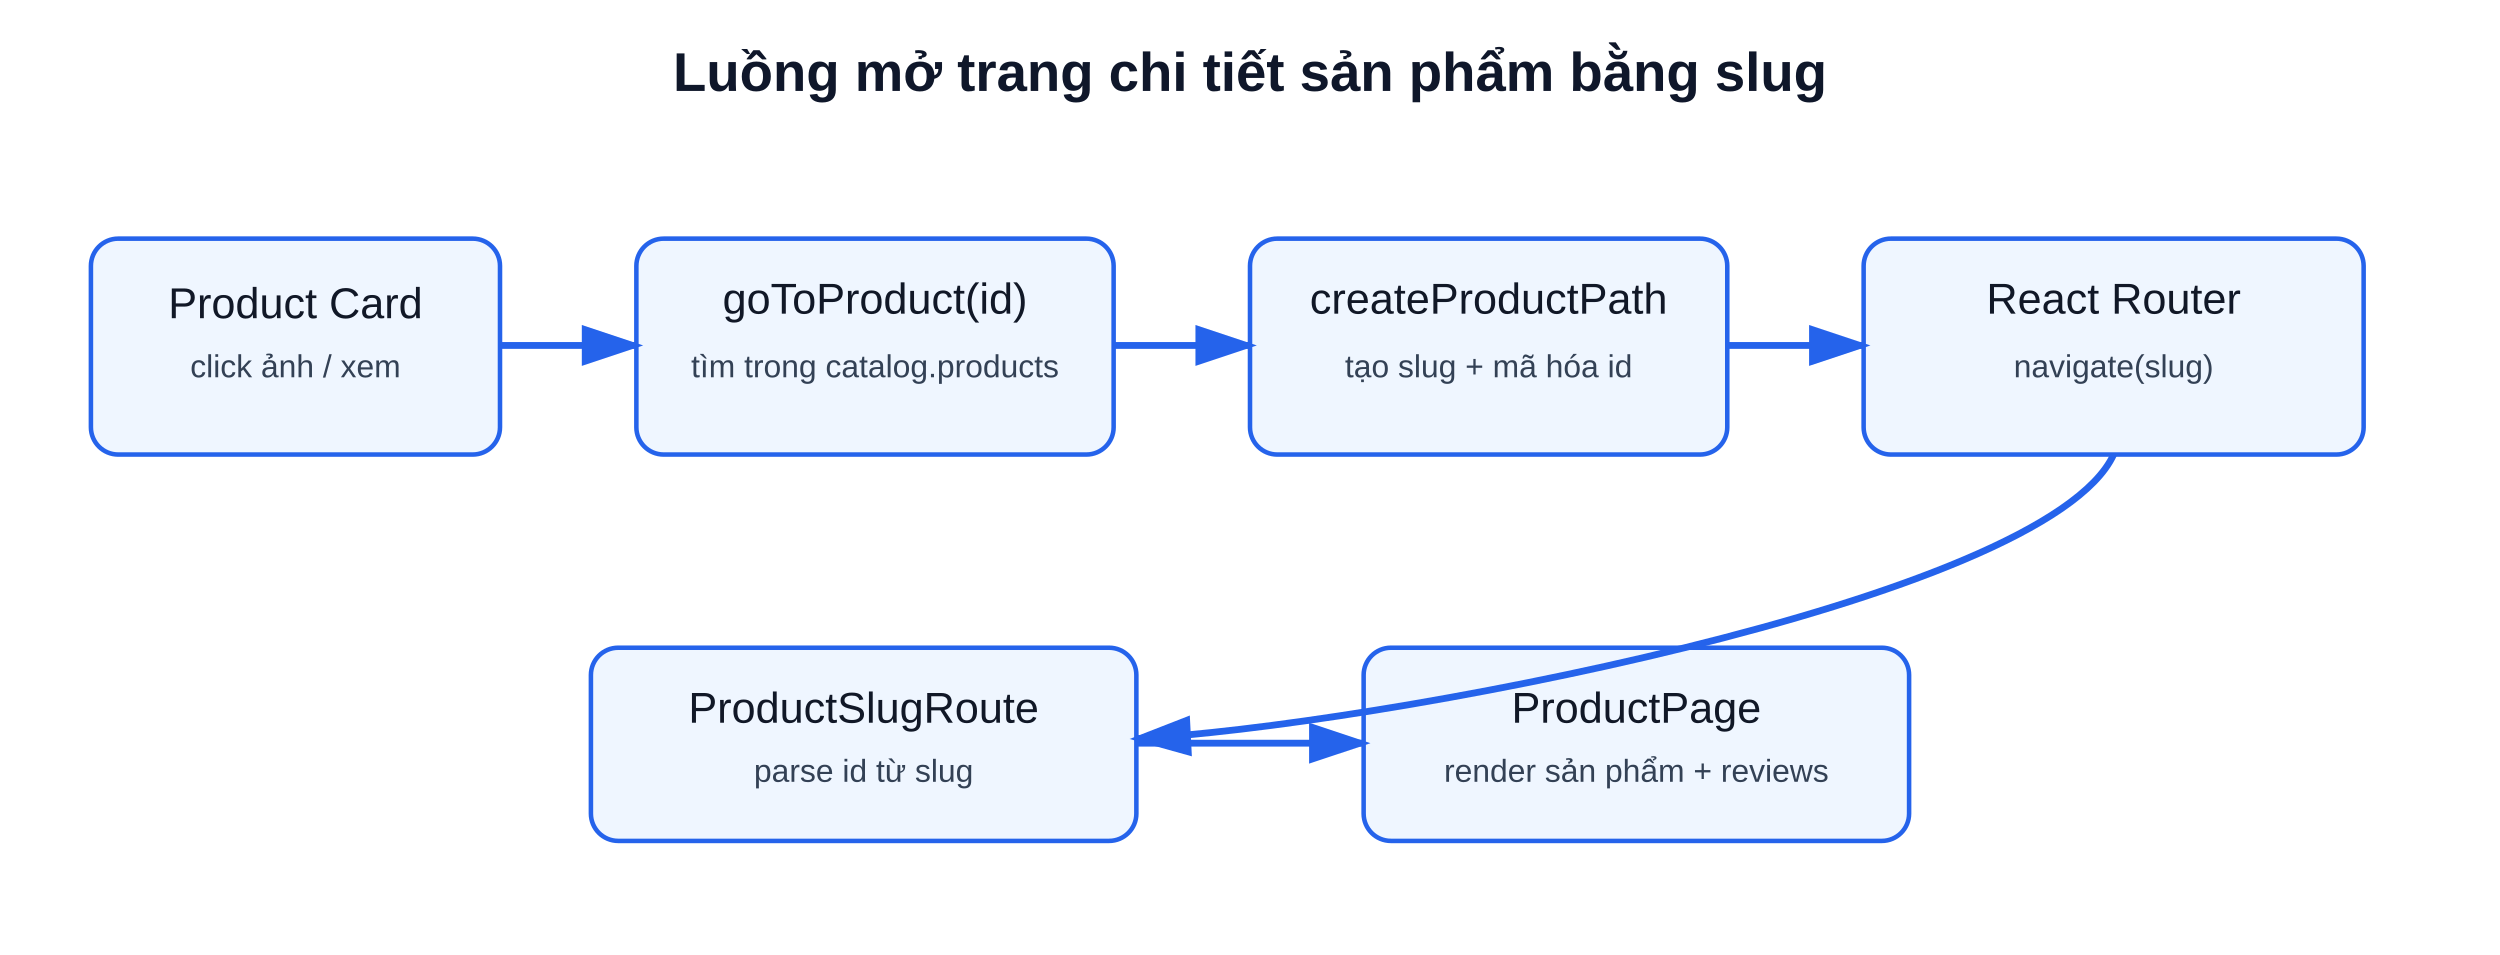
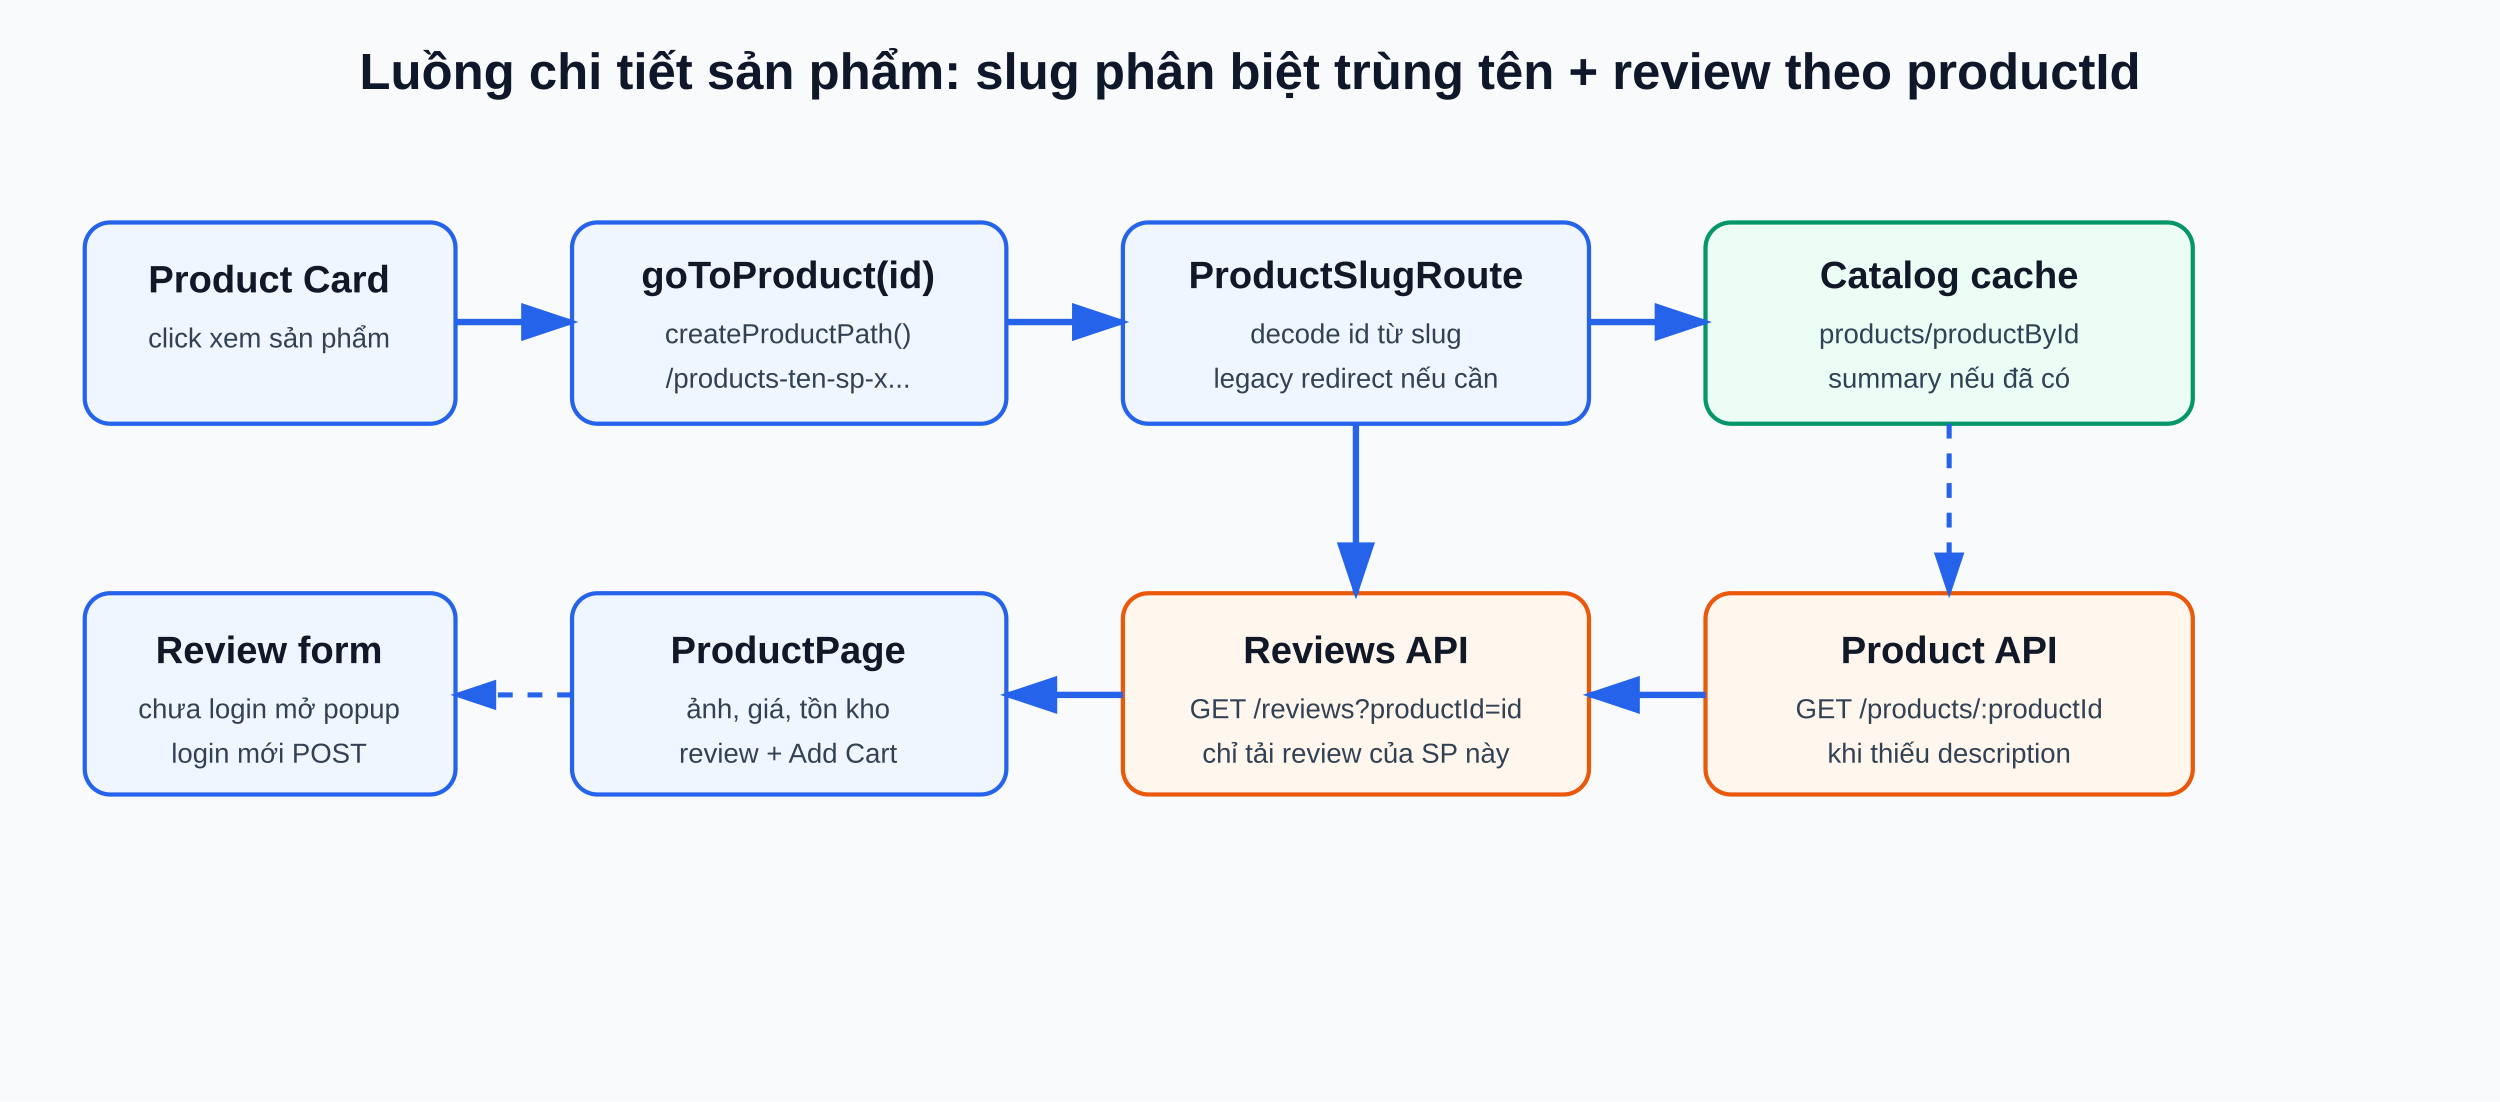
- <svg xmlns="http://www.w3.org/2000/svg" width="1100" height="420" viewBox="0 0 1100 420">
+ <svg xmlns="http://www.w3.org/2000/svg" width="1180" height="520" viewBox="0 0 1180 520" role="img" aria-labelledby="title desc">
  <defs>
    <marker id="a" markerWidth="10" markerHeight="10" refX="8" refY="3" orient="auto">
      <path d="M0,0 L0,6 L9,3 z" fill="#2563eb" />
    </marker>
  </defs>
-   <style>.box{fill:#eff6ff;stroke:#2563eb;stroke-width:2;rx:12}.t{font-family:Arial,sans-serif;font-size:19px;fill:#111827}.s{font-family:Arial,sans-serif;font-size:14px;fill:#334155}.h{font-family:Arial,sans-serif;font-size:24px;font-weight:700;fill:#0f172a}.ar{stroke:#2563eb;stroke-width:3;marker-end:url(#a);fill:none}</style>
-   <text x="550" y="40" text-anchor="middle" class="h">Luồng mở trang chi tiết sản phẩm bằng slug</text>
-   <rect x="40" y="105" width="180" height="95" class="box" />
-   <text x="130" y="140" text-anchor="middle" class="t">Product Card</text>
-   <text x="130" y="166" text-anchor="middle" class="s">click ảnh / xem</text>
-   <rect x="280" y="105" width="210" height="95" class="box" />
-   <text x="385" y="138" text-anchor="middle" class="t">goToProduct(id)</text>
-   <text x="385" y="166" text-anchor="middle" class="s">tìm trong catalog.products</text>
-   <rect x="550" y="105" width="210" height="95" class="box" />
-   <text x="655" y="138" text-anchor="middle" class="t">createProductPath</text>
-   <text x="655" y="166" text-anchor="middle" class="s">tạo slug + mã hóa id</text>
-   <rect x="820" y="105" width="220" height="95" class="box" />
-   <text x="930" y="138" text-anchor="middle" class="t">React Router</text>
-   <text x="930" y="166" text-anchor="middle" class="s">navigate(slug)</text>
-   <rect x="260" y="285" width="240" height="85" class="box" />
-   <text x="380" y="318" text-anchor="middle" class="t">ProductSlugRoute</text>
-   <text x="380" y="344" text-anchor="middle" class="s">parse id từ slug</text>
-   <rect x="600" y="285" width="240" height="85" class="box" />
-   <text x="720" y="318" text-anchor="middle" class="t">ProductPage</text>
-   <text x="720" y="344" text-anchor="middle" class="s">render sản phẩm + reviews</text>
-   <path d="M220 152 H280" class="ar" />
-   <path d="M490 152 H550" class="ar" />
-   <path d="M760 152 H820" class="ar" />
-   <path d="M930 200 C900 265 600 320 500 325" class="ar" />
-   <path d="M500 327 H600" class="ar" />
+   <style>
+     .bg{fill:#f8fafc}.box{fill:#eff6ff;stroke:#2563eb;stroke-width:2;rx:12}.api{fill:#fff7ed;stroke:#ea580c;stroke-width:2;rx:12}.store{fill:#ecfdf5;stroke:#059669;stroke-width:2;rx:12}.t{font-family:Arial,sans-serif;font-size:18px;font-weight:700;fill:#111827}.s{font-family:Arial,sans-serif;font-size:13px;fill:#334155}.h{font-family:Arial,sans-serif;font-size:24px;font-weight:800;fill:#0f172a}.ar{stroke:#2563eb;stroke-width:3;marker-end:url(#a);fill:none}.dash{stroke:#2563eb;stroke-width:2.4;stroke-dasharray:7 7;marker-end:url(#a);fill:none}
+   </style>
+   <rect class="bg" width="1180" height="520" />
+   <text x="590" y="42" text-anchor="middle" class="h">Luồng chi tiết sản phẩm: slug phân biệt trùng tên + review theo productId</text>
+   <rect x="40" y="105" width="175" height="95" class="box" />
+   <text x="127" y="138" text-anchor="middle" class="t">Product Card</text>
+   <text x="127" y="164" text-anchor="middle" class="s">click xem sản phẩm</text>
+   <rect x="270" y="105" width="205" height="95" class="box" />
+   <text x="372" y="136" text-anchor="middle" class="t">goToProduct(id)</text>
+   <text x="372" y="162" text-anchor="middle" class="s">createProductPath()</text>
+   <text x="372" y="183" text-anchor="middle" class="s">/products-ten-sp-x...</text>
+   <rect x="530" y="105" width="220" height="95" class="box" />
+   <text x="640" y="136" text-anchor="middle" class="t">ProductSlugRoute</text>
+   <text x="640" y="162" text-anchor="middle" class="s">decode id từ slug</text>
+   <text x="640" y="183" text-anchor="middle" class="s">legacy redirect nếu cần</text>
+   <rect x="805" y="105" width="230" height="95" class="store" />
+   <text x="920" y="136" text-anchor="middle" class="t">Catalog cache</text>
+   <text x="920" y="162" text-anchor="middle" class="s">products/productById</text>
+   <text x="920" y="183" text-anchor="middle" class="s">summary nếu đã có</text>
+   <rect x="805" y="280" width="230" height="95" class="api" />
+   <text x="920" y="313" text-anchor="middle" class="t">Product API</text>
+   <text x="920" y="339" text-anchor="middle" class="s">GET /products/:productId</text>
+   <text x="920" y="360" text-anchor="middle" class="s">khi thiếu description</text>
+   <rect x="530" y="280" width="220" height="95" class="api" />
+   <text x="640" y="313" text-anchor="middle" class="t">Reviews API</text>
+   <text x="640" y="339" text-anchor="middle" class="s">GET /reviews?productId=id</text>
+   <text x="640" y="360" text-anchor="middle" class="s">chỉ tải review của SP này</text>
+   <rect x="270" y="280" width="205" height="95" class="box" />
+   <text x="372" y="313" text-anchor="middle" class="t">ProductPage</text>
+   <text x="372" y="339" text-anchor="middle" class="s">ảnh, giá, tồn kho</text>
+   <text x="372" y="360" text-anchor="middle" class="s">review + Add Cart</text>
+   <rect x="40" y="280" width="175" height="95" class="box" />
+   <text x="127" y="313" text-anchor="middle" class="t">Review form</text>
+   <text x="127" y="339" text-anchor="middle" class="s">chưa login mở popup</text>
+   <text x="127" y="360" text-anchor="middle" class="s">login mới POST</text>
+   <path d="M215 152H270" class="ar" />
+   <path d="M475 152H530" class="ar" />
+   <path d="M750 152H805" class="ar" />
+   <path d="M920 200V280" class="dash" />
+   <path d="M805 328H750" class="ar" />
+   <path d="M640 200V280" class="ar" />
+   <path d="M530 328H475" class="ar" />
+   <path d="M270 328H215" class="dash" />
</svg>
